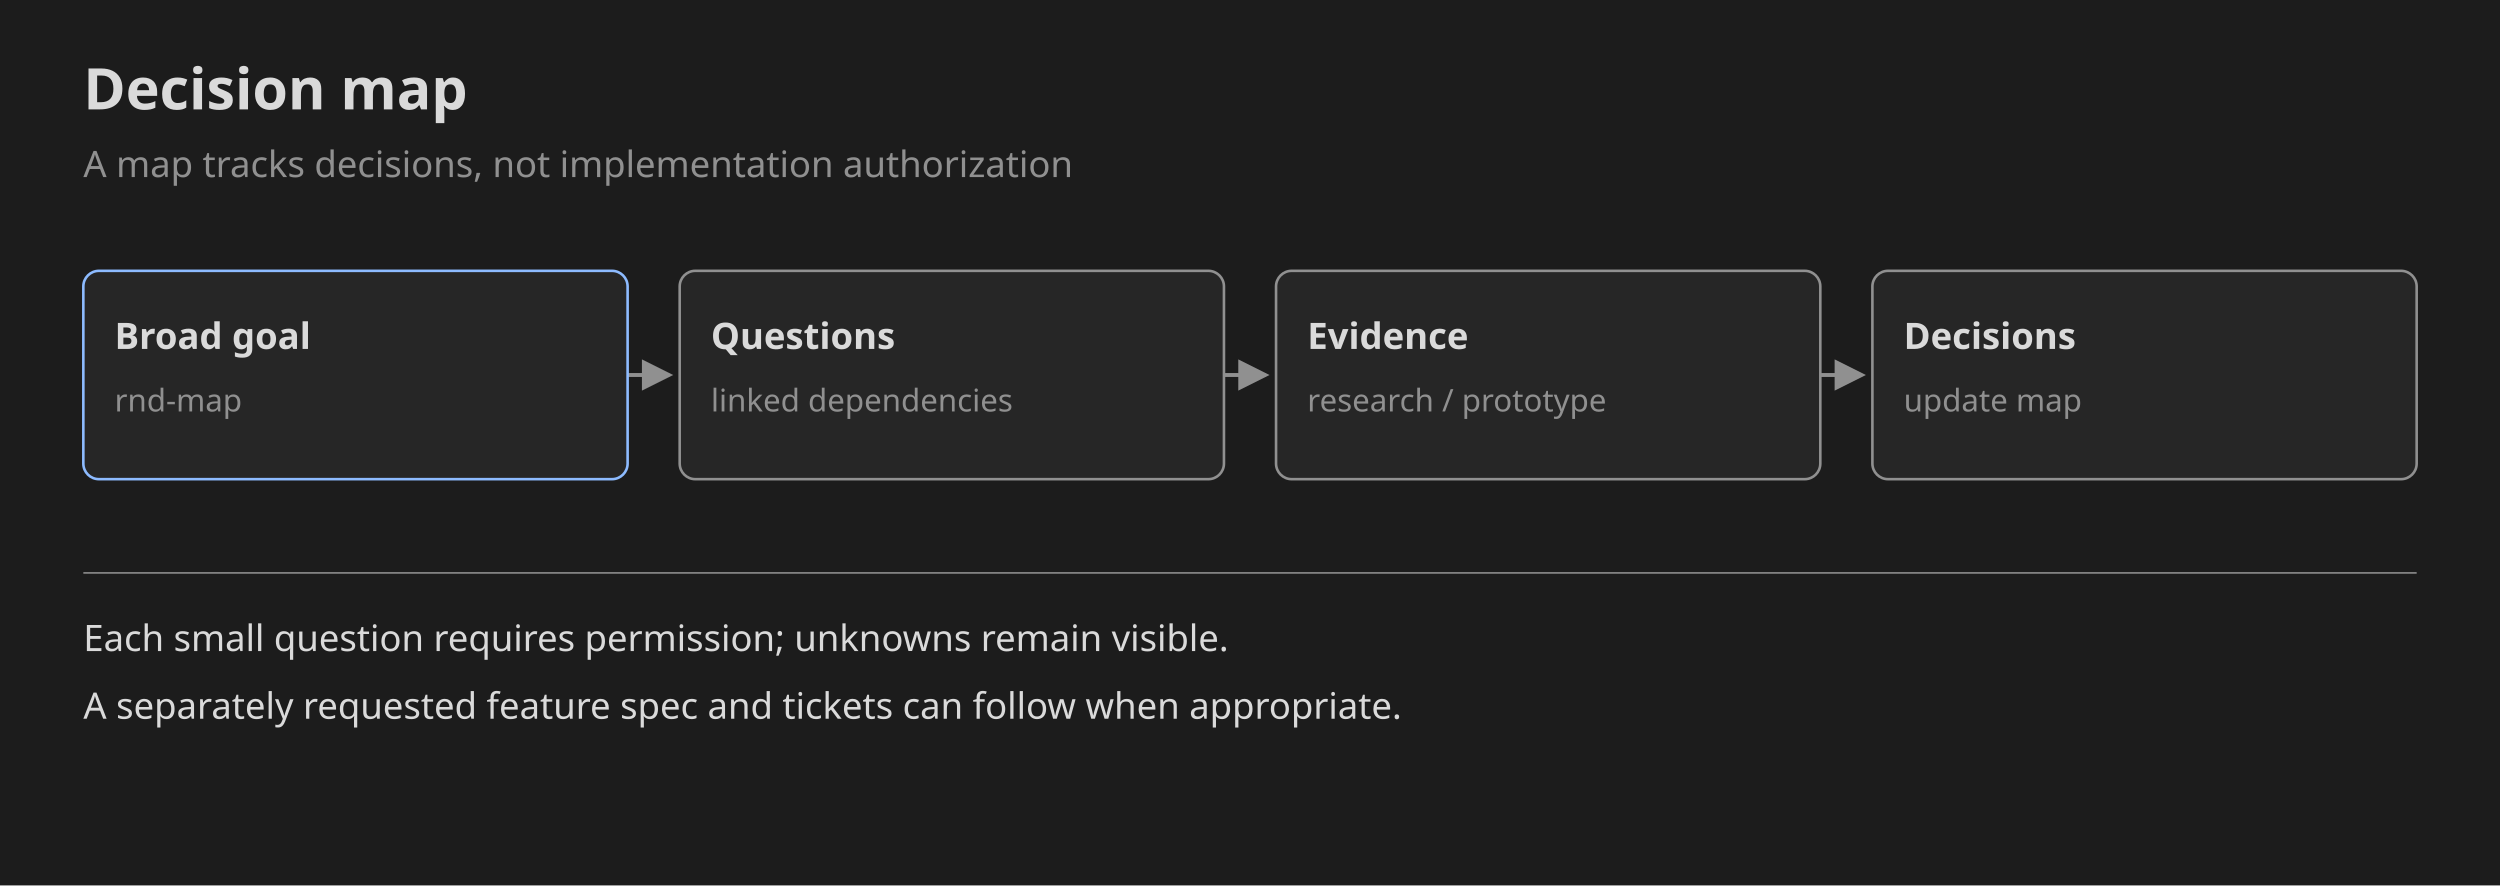
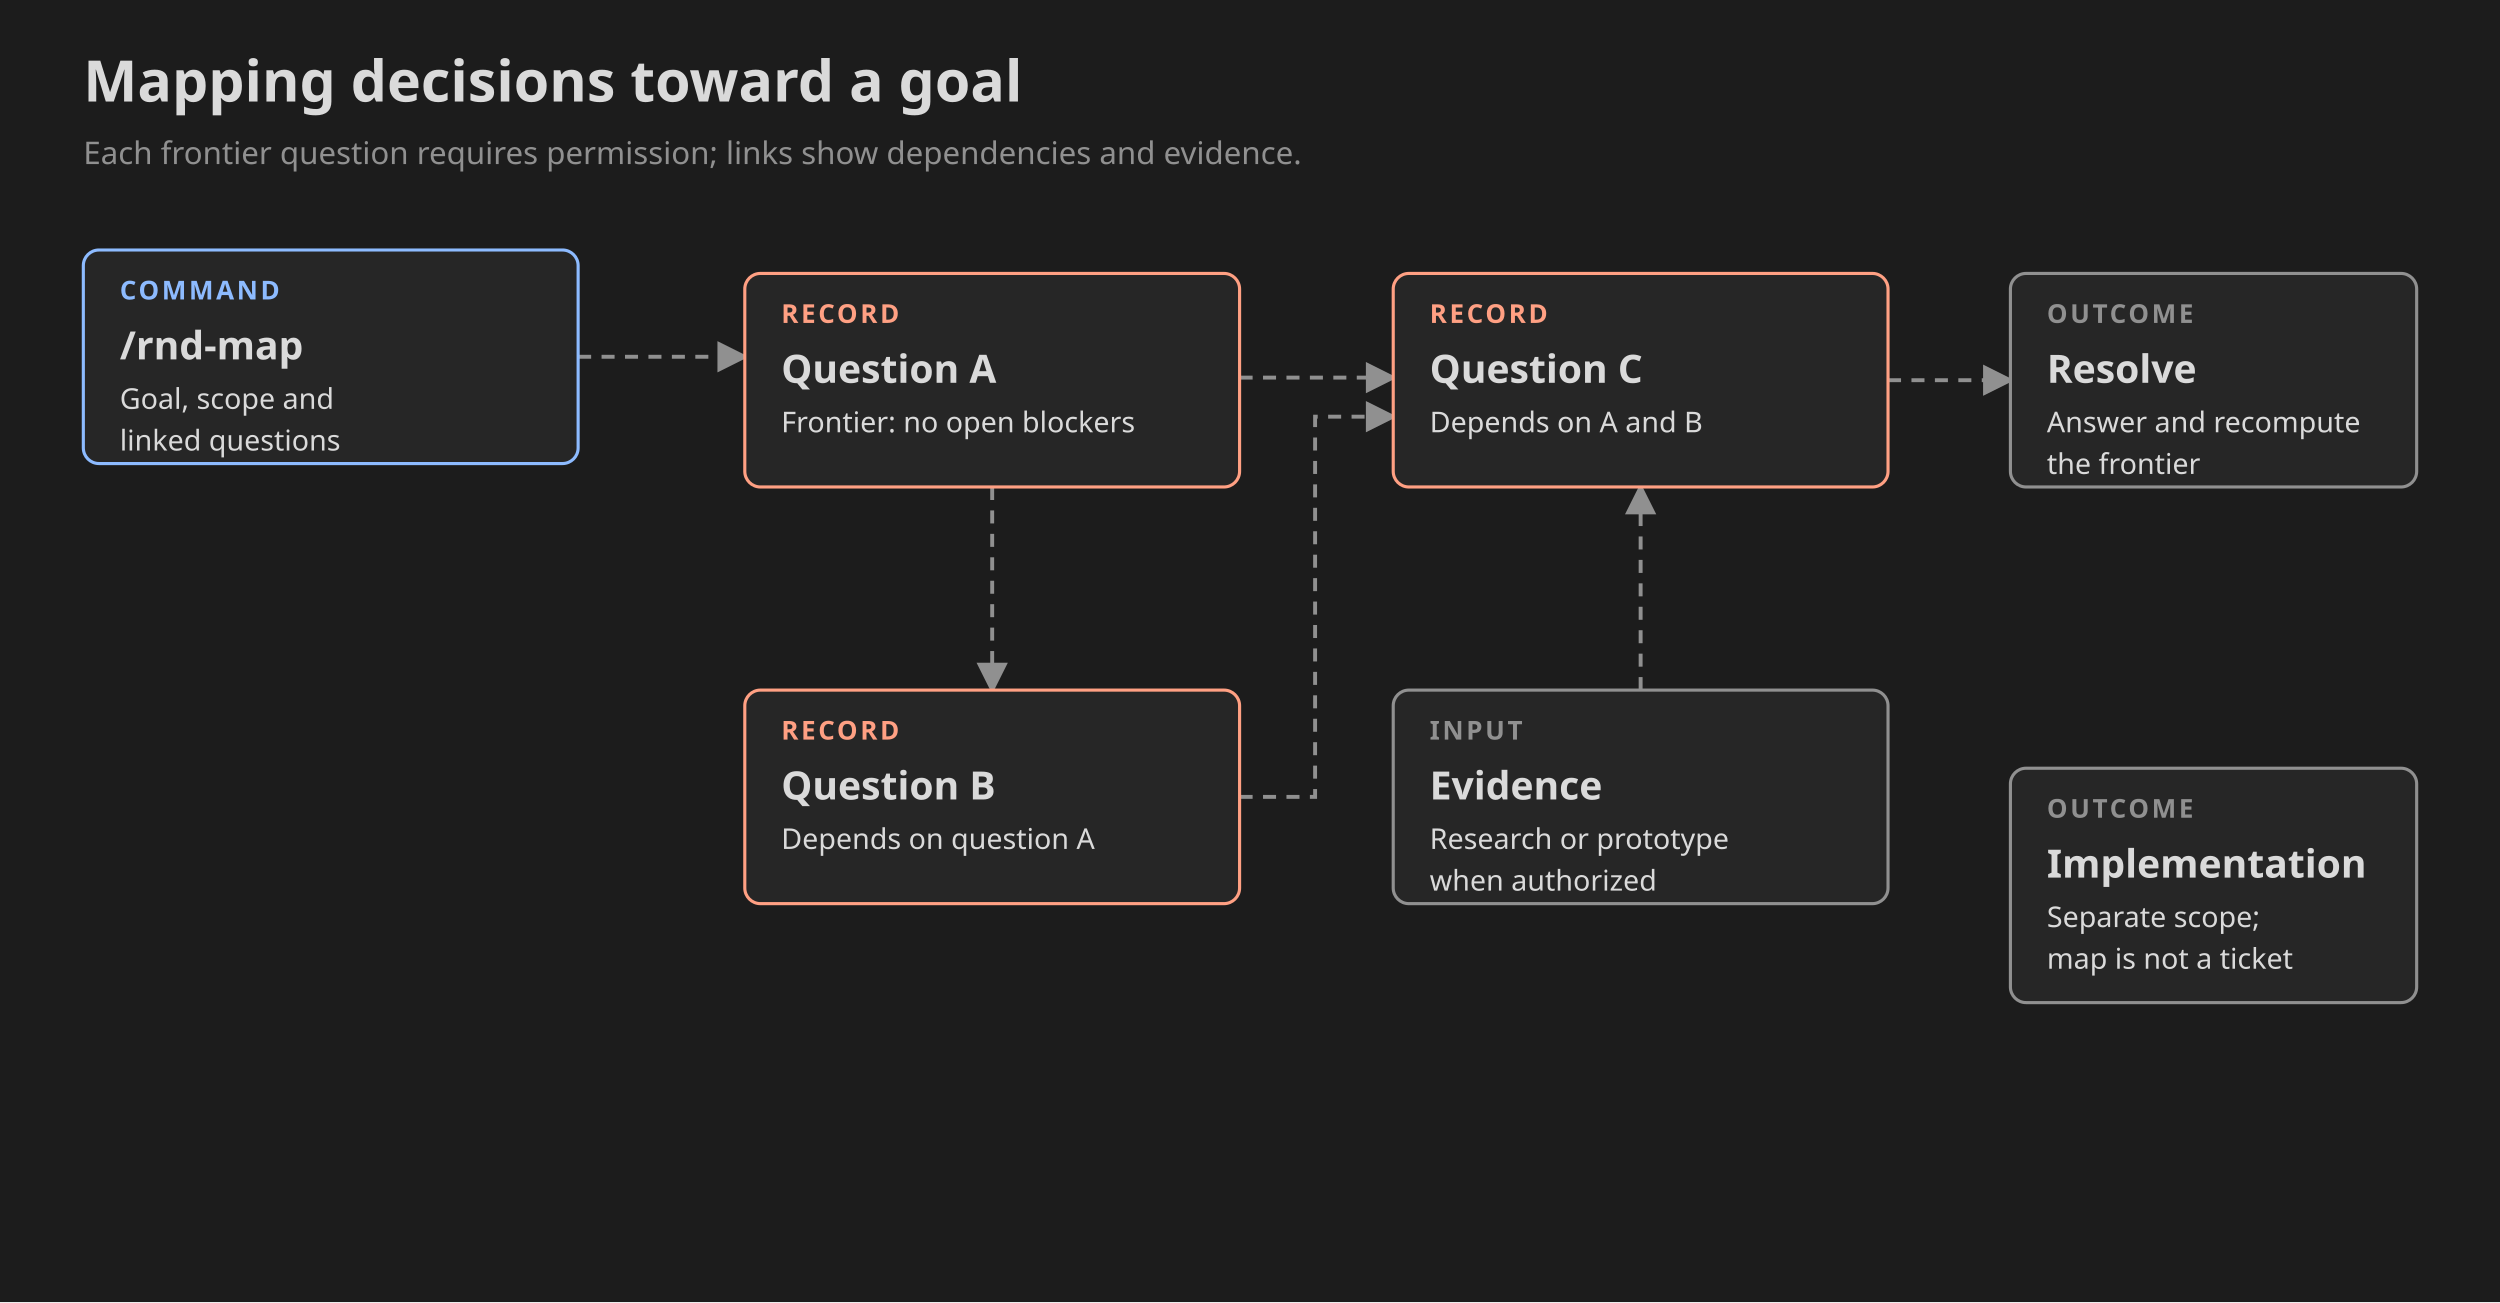
- <svg xmlns="http://www.w3.org/2000/svg" viewBox="0 0 960 340" role="img" aria-labelledby="nxs-wayfinder-dark-title nxs-wayfinder-dark-desc">
+ <svg xmlns="http://www.w3.org/2000/svg" viewBox="0 0 960 500" role="img" aria-labelledby="nxs-wayfinder-dark-title nxs-wayfinder-dark-desc">
  <defs>
    <marker id="nxs-wayfinder-dark-arrow" markerWidth="8" markerHeight="8" refX="7" refY="4" orient="auto">
      <path d="M0 0 L8 4 L0 8 Z" fill="#909090" />
    </marker>
  </defs>
-   <rect width="960" height="340" fill="#1c1c1c" />
-   <text x="32" y="42" fill="#dadada" font-family="system-ui, sans-serif" font-size="22" font-weight="600">Decision map</text>
-   <text x="32" y="68" fill="#909090" font-family="system-ui, sans-serif" font-size="14">A map tracks decisions, not implementation authorization</text>
-   <path d="M 241 144 H 257" stroke="#909090" stroke-width="1.5" fill="none" marker-end="url(#nxs-wayfinder-dark-arrow)" />
-   <path d="M 470 144 H 486" stroke="#909090" stroke-width="1.5" fill="none" marker-end="url(#nxs-wayfinder-dark-arrow)" />
-   <path d="M 699 144 H 715" stroke="#909090" stroke-width="1.5" fill="none" marker-end="url(#nxs-wayfinder-dark-arrow)" />
-   <rect x="32" y="104" width="209" height="80" rx="6" fill="#262626" stroke="#8dbbff" />
-   <text x="44" y="134" fill="#dadada" font-family="system-ui, sans-serif" font-size="14" font-weight="600">Broad goal</text>
-   <text x="44" y="158" fill="#909090" font-family="system-ui, sans-serif" font-size="12">rnd-map</text>
-   <rect x="261" y="104" width="209" height="80" rx="6" fill="#262626" stroke="#909090" />
-   <text x="273" y="134" fill="#dadada" font-family="system-ui, sans-serif" font-size="14" font-weight="600">Questions</text>
-   <text x="273" y="158" fill="#909090" font-family="system-ui, sans-serif" font-size="12">linked dependencies</text>
-   <rect x="490" y="104" width="209" height="80" rx="6" fill="#262626" stroke="#909090" />
-   <text x="502" y="134" fill="#dadada" font-family="system-ui, sans-serif" font-size="14" font-weight="600">Evidence</text>
-   <text x="502" y="158" fill="#909090" font-family="system-ui, sans-serif" font-size="12">research / prototype</text>
-   <rect x="719" y="104" width="209" height="80" rx="6" fill="#262626" stroke="#909090" />
-   <text x="731" y="134" fill="#dadada" font-family="system-ui, sans-serif" font-size="14" font-weight="600">Decisions</text>
-   <text x="731" y="158" fill="#909090" font-family="system-ui, sans-serif" font-size="12">update map</text>
-   <path d="M32 220 H928" stroke="#909090" stroke-width="0.6" />
-   <text x="32" y="250" fill="#dadada" font-family="system-ui, sans-serif" font-size="14">Each small question requires permission; unknowns remain visible.</text>
-   <text x="32" y="276" fill="#dadada" font-family="system-ui, sans-serif" font-size="14">A separately requested feature spec and tickets can follow when appropriate.</text>
+   <rect width="960" height="500" fill="#1c1c1c" />
+   <text x="32" y="39" fill="#dadada" font-family="system-ui,sans-serif" font-size="22" font-weight="650">Mapping decisions toward a goal</text>
+   <text x="32" y="63" fill="#909090" font-family="system-ui,sans-serif" font-size="12">Each frontier question requires permission; links show dependencies and evidence.</text>
+   <path d="M222 137 H286" fill="none" stroke="#909090" stroke-width="1.5" stroke-dasharray="5 4" marker-end="url(#nxs-wayfinder-dark-arrow)" />
+   <path d="M381 187 V265" fill="none" stroke="#909090" stroke-width="1.5" stroke-dasharray="5 4" marker-end="url(#nxs-wayfinder-dark-arrow)" />
+   <path d="M476 145 H535" fill="none" stroke="#909090" stroke-width="1.5" stroke-dasharray="5 4" marker-end="url(#nxs-wayfinder-dark-arrow)" />
+   <path d="M476 306 H505 V160 H535" fill="none" stroke="#909090" stroke-width="1.5" stroke-dasharray="5 4" marker-end="url(#nxs-wayfinder-dark-arrow)" />
+   <path d="M630 265 V187" fill="none" stroke="#909090" stroke-width="1.5" stroke-dasharray="5 4" marker-end="url(#nxs-wayfinder-dark-arrow)" />
+   <path d="M725 146 H772" fill="none" stroke="#909090" stroke-width="1.5" stroke-dasharray="5 4" marker-end="url(#nxs-wayfinder-dark-arrow)" />
+   <rect x="32" y="96" width="190" height="82" rx="6" fill="#262626" stroke="#8dbbff" stroke-width="1.2" />
+   <text x="46" y="115" fill="#8dbbff" font-family="system-ui,sans-serif" font-size="10" font-weight="700" letter-spacing="1">COMMAND</text>
+   <text x="46" y="138" fill="#dadada" font-family="system-ui,sans-serif" font-size="15" font-weight="650">/rnd-map</text>
+   <text x="46" y="157" fill="#dadada" font-family="system-ui,sans-serif" font-size="11">Goal, scope and</text>
+   <text x="46" y="173" fill="#dadada" font-family="system-ui,sans-serif" font-size="11">linked questions</text>
+   <rect x="286" y="105" width="190" height="82" rx="6" fill="#262626" stroke="#ffa083" stroke-width="1.2" />
+   <text x="300" y="124" fill="#ffa083" font-family="system-ui,sans-serif" font-size="10" font-weight="700" letter-spacing="1">RECORD</text>
+   <text x="300" y="147" fill="#dadada" font-family="system-ui,sans-serif" font-size="15" font-weight="650">Question A</text>
+   <text x="300" y="166" fill="#dadada" font-family="system-ui,sans-serif" font-size="11">Frontier: no open blockers</text>
+   <rect x="286" y="265" width="190" height="82" rx="6" fill="#262626" stroke="#ffa083" stroke-width="1.2" />
+   <text x="300" y="284" fill="#ffa083" font-family="system-ui,sans-serif" font-size="10" font-weight="700" letter-spacing="1">RECORD</text>
+   <text x="300" y="307" fill="#dadada" font-family="system-ui,sans-serif" font-size="15" font-weight="650">Question B</text>
+   <text x="300" y="326" fill="#dadada" font-family="system-ui,sans-serif" font-size="11">Depends on question A</text>
+   <rect x="535" y="105" width="190" height="82" rx="6" fill="#262626" stroke="#ffa083" stroke-width="1.2" />
+   <text x="549" y="124" fill="#ffa083" font-family="system-ui,sans-serif" font-size="10" font-weight="700" letter-spacing="1">RECORD</text>
+   <text x="549" y="147" fill="#dadada" font-family="system-ui,sans-serif" font-size="15" font-weight="650">Question C</text>
+   <text x="549" y="166" fill="#dadada" font-family="system-ui,sans-serif" font-size="11">Depends on A and B</text>
+   <rect x="535" y="265" width="190" height="82" rx="6" fill="#262626" stroke="#909090" stroke-width="1.2" />
+   <text x="549" y="284" fill="#909090" font-family="system-ui,sans-serif" font-size="10" font-weight="700" letter-spacing="1">INPUT</text>
+   <text x="549" y="307" fill="#dadada" font-family="system-ui,sans-serif" font-size="15" font-weight="650">Evidence</text>
+   <text x="549" y="326" fill="#dadada" font-family="system-ui,sans-serif" font-size="11">Research or prototype</text>
+   <text x="549" y="342" fill="#dadada" font-family="system-ui,sans-serif" font-size="11">when authorized</text>
+   <rect x="772" y="105" width="156" height="82" rx="6" fill="#262626" stroke="#909090" stroke-width="1.2" />
+   <text x="786" y="124" fill="#909090" font-family="system-ui,sans-serif" font-size="10" font-weight="700" letter-spacing="1">OUTCOME</text>
+   <text x="786" y="147" fill="#dadada" font-family="system-ui,sans-serif" font-size="15" font-weight="650">Resolve</text>
+   <text x="786" y="166" fill="#dadada" font-family="system-ui,sans-serif" font-size="11">Answer and recompute</text>
+   <text x="786" y="182" fill="#dadada" font-family="system-ui,sans-serif" font-size="11">the frontier</text>
+   <rect x="772" y="295" width="156" height="90" rx="6" fill="#262626" stroke="#909090" stroke-width="1.2" />
+   <text x="786" y="314" fill="#909090" font-family="system-ui,sans-serif" font-size="10" font-weight="700" letter-spacing="1">OUTCOME</text>
+   <text x="786" y="337" fill="#dadada" font-family="system-ui,sans-serif" font-size="15" font-weight="650">Implementation</text>
+   <text x="786" y="356" fill="#dadada" font-family="system-ui,sans-serif" font-size="11">Separate scope;</text>
+   <text x="786" y="372" fill="#dadada" font-family="system-ui,sans-serif" font-size="11">map is not a ticket</text>
</svg>
